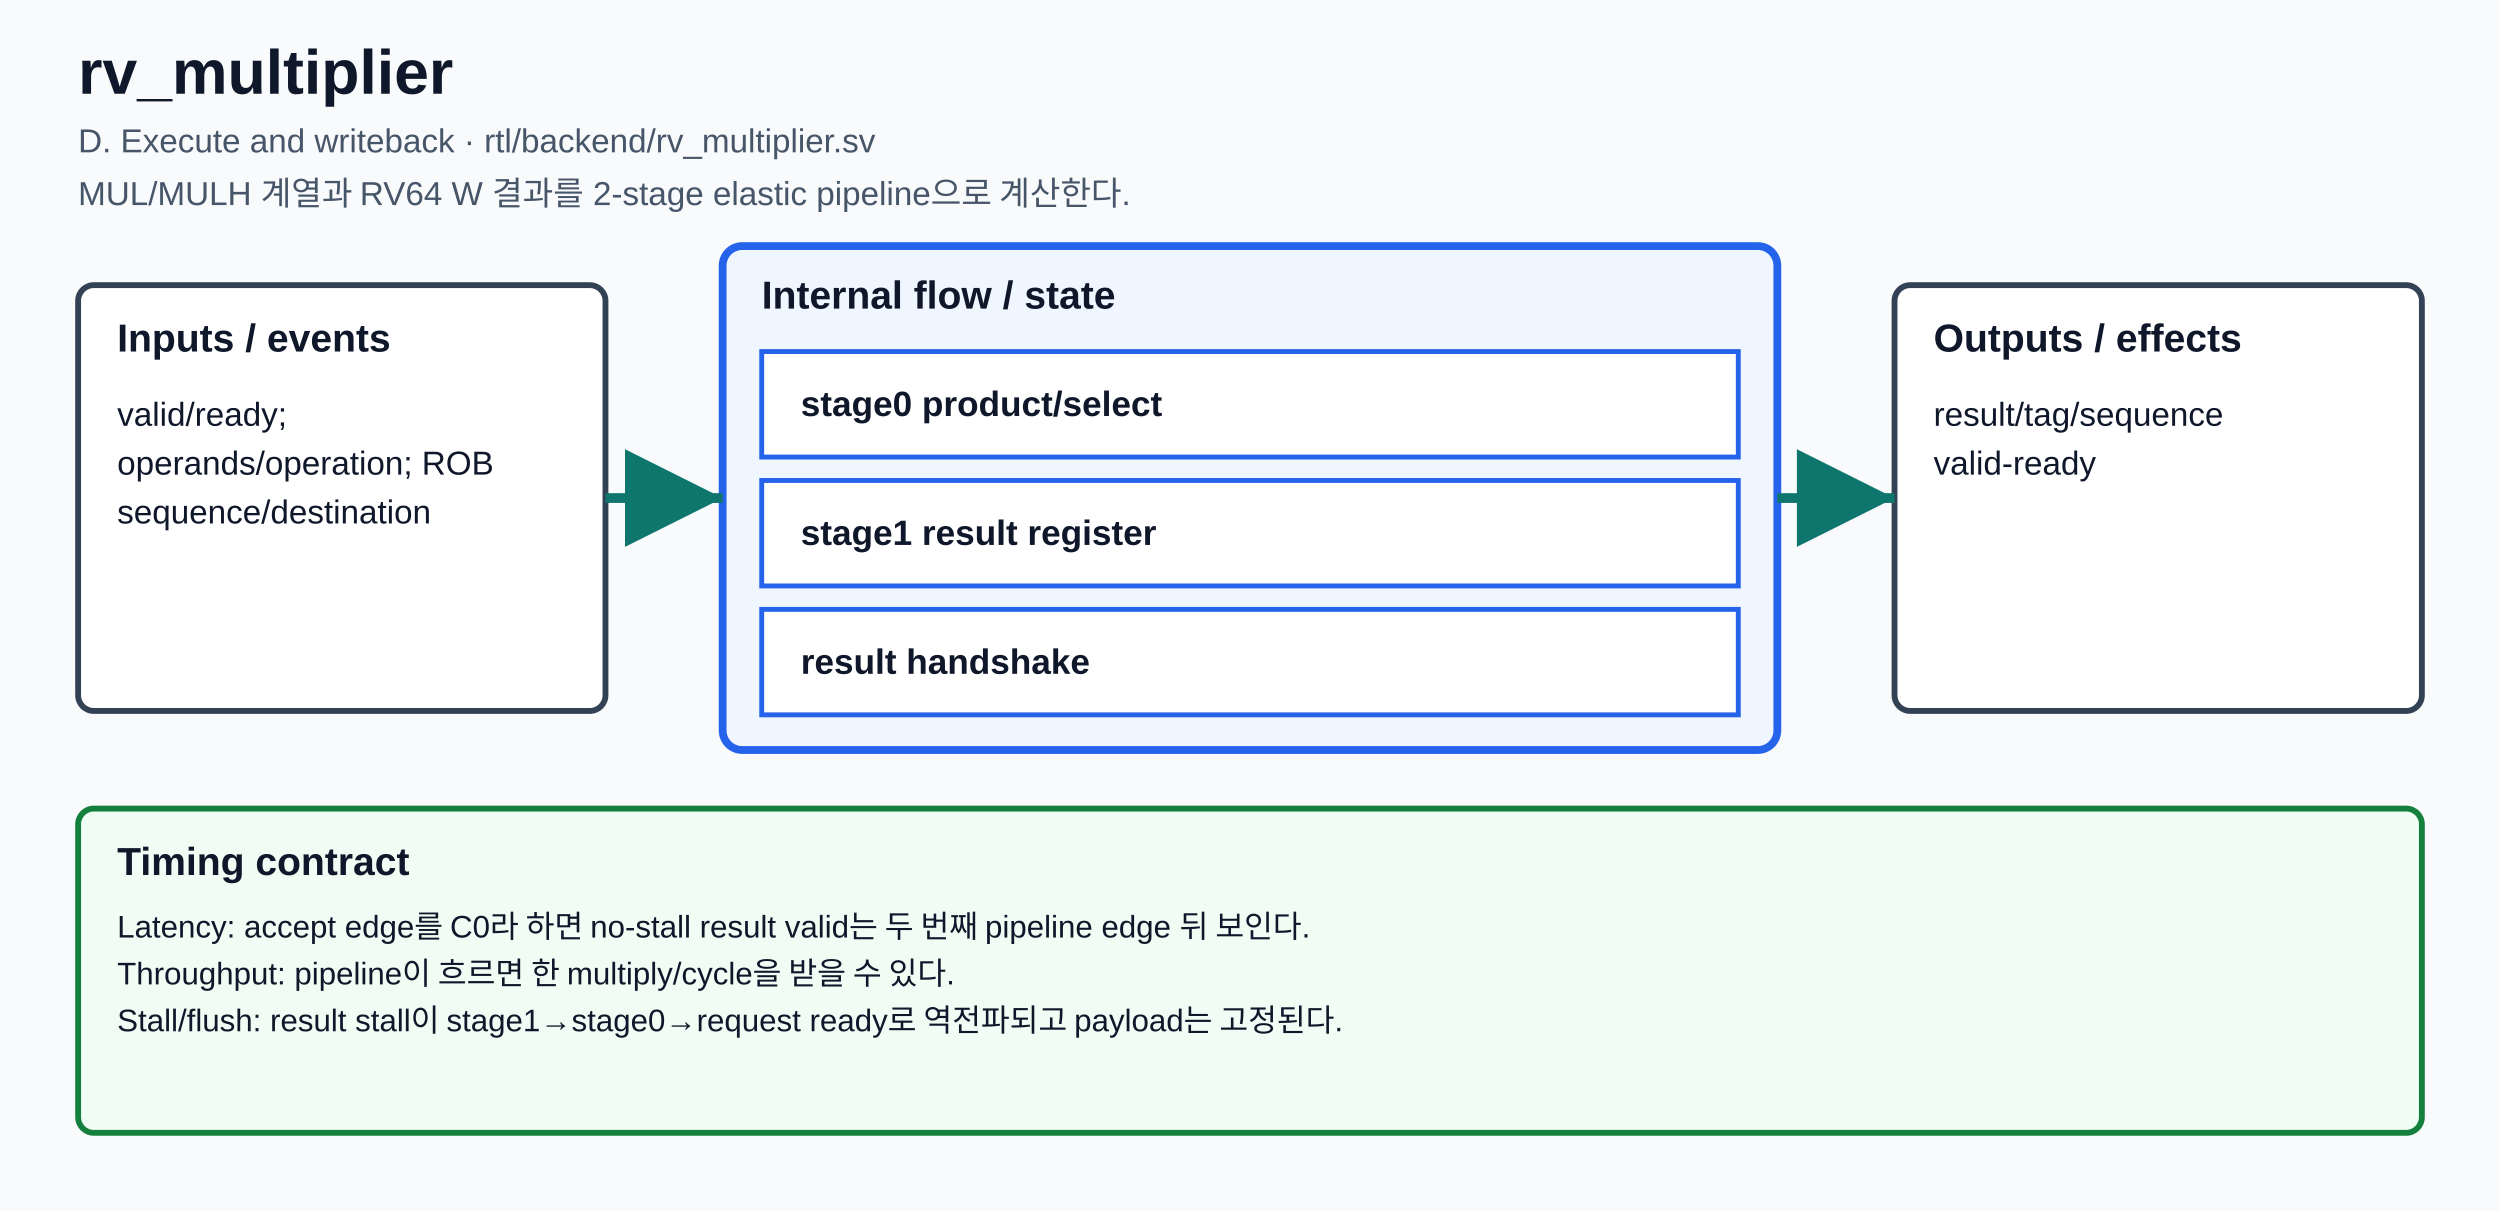
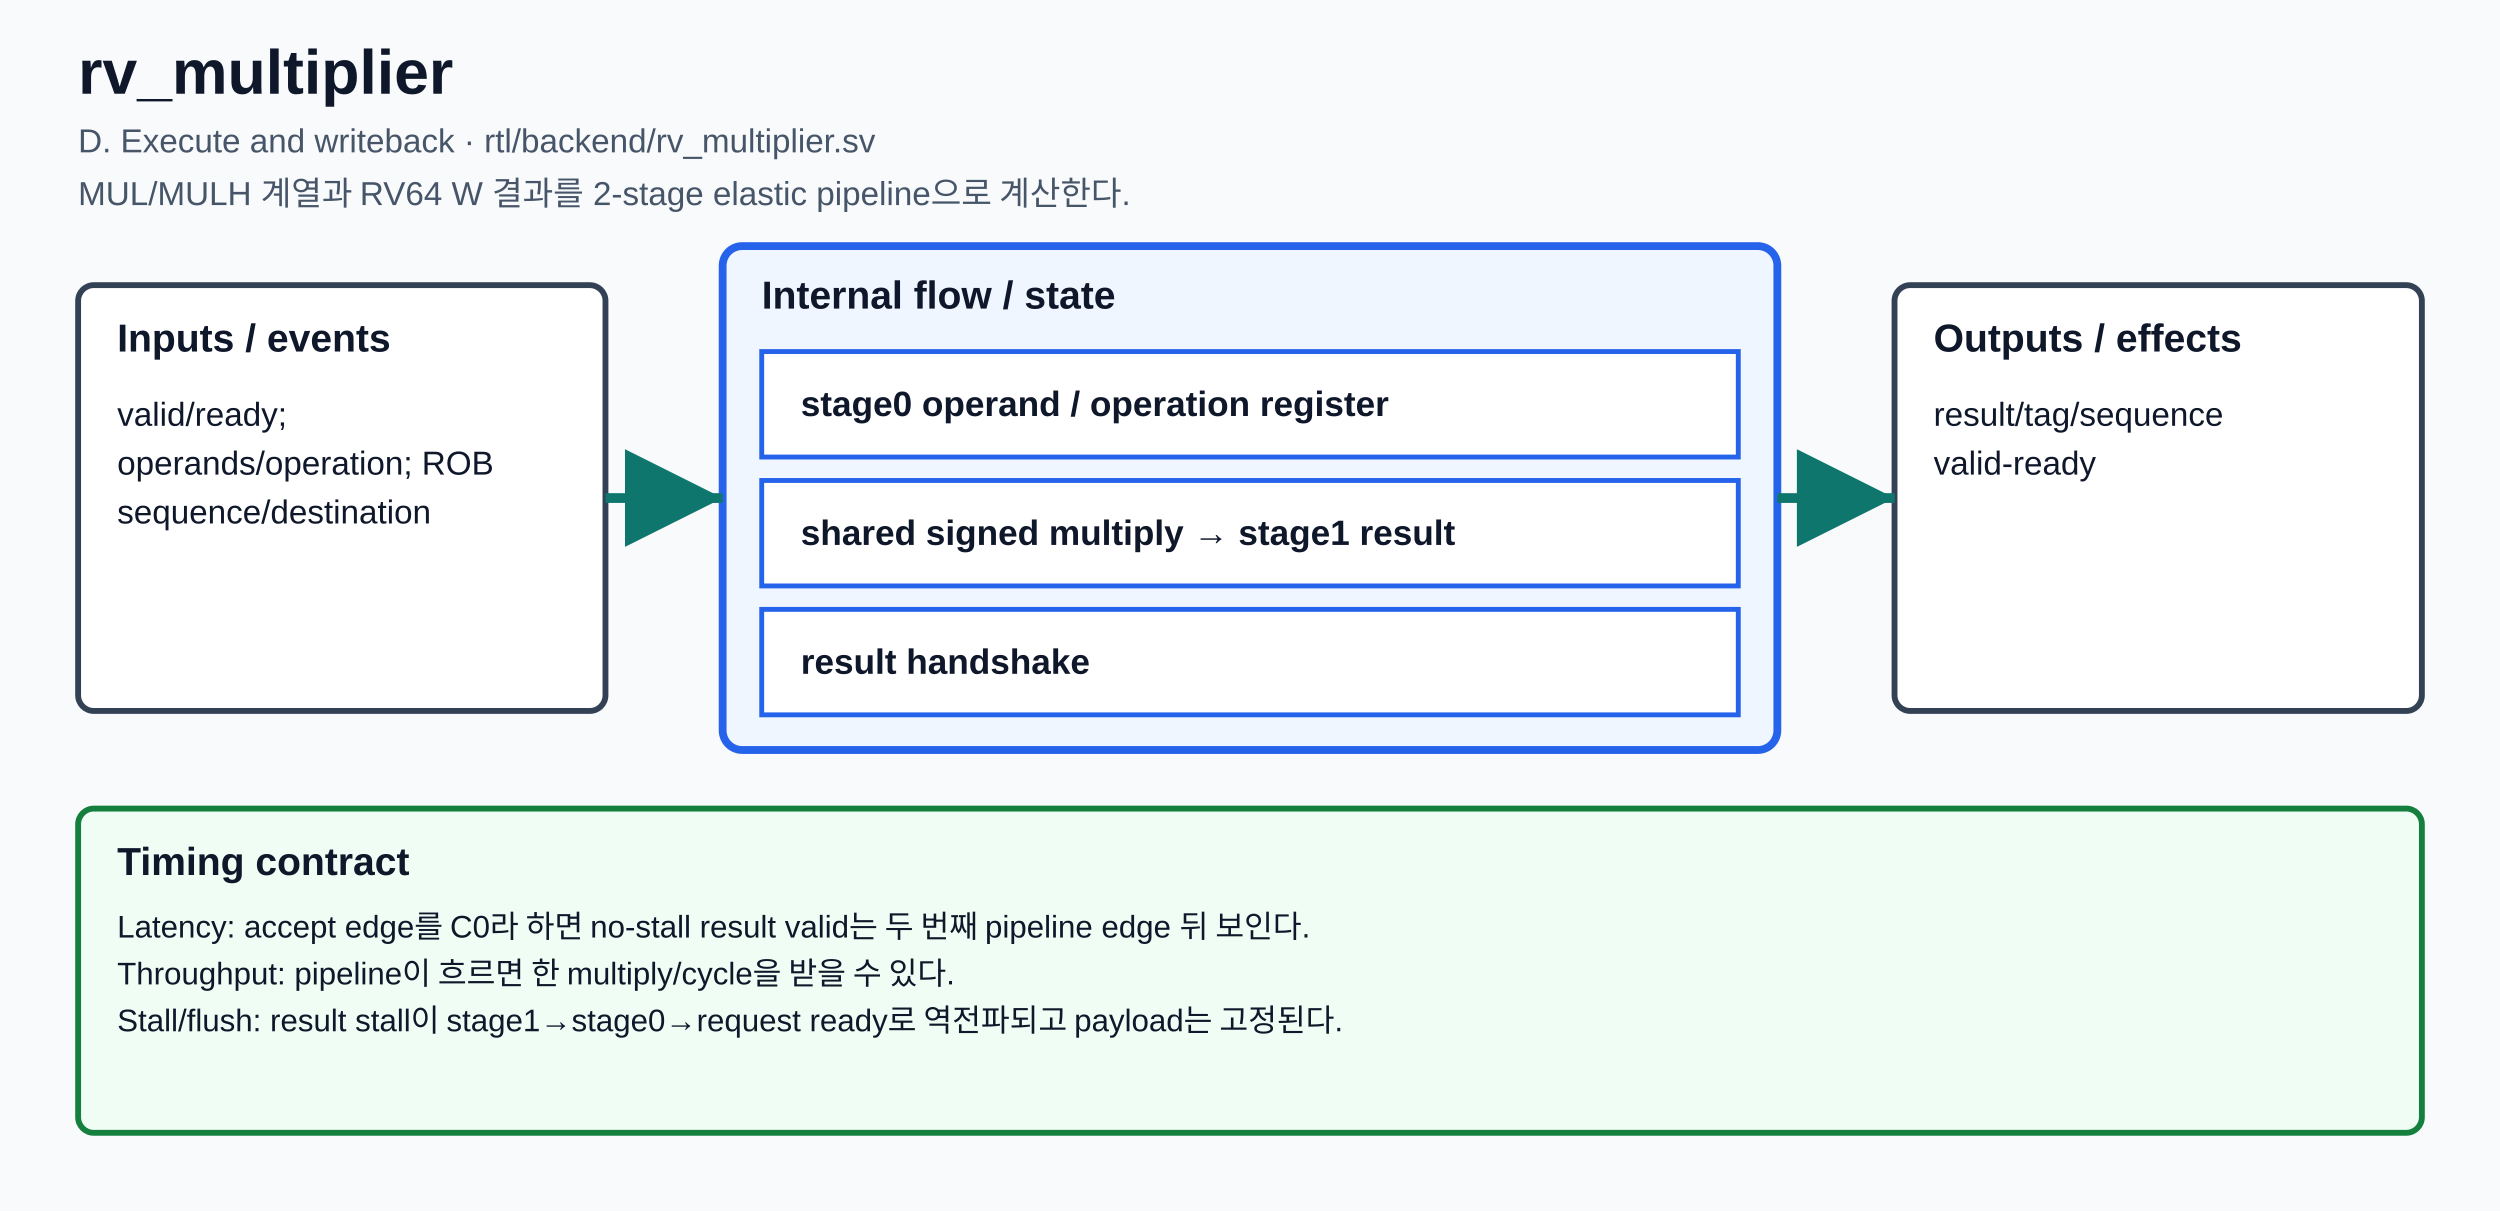
<svg xmlns="http://www.w3.org/2000/svg" width="1280" height="620" viewBox="0 0 1280 620" role="img" aria-labelledby="title desc">
  <defs>
    <marker id="arrow" markerWidth="12" markerHeight="12" refX="10" refY="5" orient="auto">
      <path d="M0,0 L10,5 L0,10 Z" class="arrow-head" />
    </marker>
  </defs>
  <style>
  .bg { fill:#f8fafc; } .panel { fill:#ffffff; stroke:#334155; stroke-width:3; }
  .core { fill:#eff6ff; stroke:#2563eb; stroke-width:4; } .stage { fill:#ffffff; stroke:#2563eb; stroke-width:2.5; }
  .timing { fill:#f0fdf4; stroke:#15803d; stroke-width:3; } .wire { fill:none; stroke:#0f766e; stroke-width:5; marker-end:url(#arrow); }
  .arrow-head { fill:#0f766e; } text { font-family:'Noto Sans KR','Malgun Gothic',Arial,sans-serif; fill:#0f172a; }
  .title { font-size:32px; font-weight:700; } .subtitle { font-size:17px; fill:#475569; }
  .label { font-size:20px; font-weight:700; } .body { font-size:17px; } .stage-text { font-size:18px; font-weight:600; }
  .timing-text { font-size:16px; }
  @media (prefers-color-scheme:dark) { .bg{fill:#0f172a} .panel{fill:#111827;stroke:#94a3b8} .core{fill:#172554;stroke:#60a5fa} .stage{fill:#111827;stroke:#60a5fa} .timing{fill:#052e16;stroke:#4ade80} text{fill:#e5e7eb} .subtitle{fill:#cbd5e1} .wire{stroke:#5eead4} .arrow-head{fill:#5eead4} }
</style>
  <rect width="1280" height="620" class="bg" />
  <text x="40" y="48" class="title">rv_multiplier</text>
  <text x="40" y="78" class="subtitle">D. Execute and writeback · rtl/backend/rv_multiplier.sv</text>
  <text x="40" y="105" class="subtitle">
    <tspan x="40" dy="0">MUL/MULH 계열과 RV64 W 결과를 2-stage elastic pipeline으로 계산한다.</tspan>
  </text>
  <rect x="40" y="146" width="270" height="218" rx="8" class="panel" />
  <text x="60" y="180" class="label">Inputs / events</text>
  <text x="60" y="218" class="body">
    <tspan x="60" dy="0">valid/ready;</tspan>
    <tspan x="60" dy="25">operands/operation; ROB</tspan>
    <tspan x="60" dy="25">sequence/destination</tspan>
  </text>
  <rect x="370" y="126" width="540" height="258" rx="10" class="core" />
  <text x="390" y="158" class="label">Internal flow / state</text>
  <rect x="390" y="180" width="500" height="54" class="stage" />
  <text x="410" y="213" class="stage-text">
-     <tspan x="410" dy="0">stage0 product/select</tspan>
+     <tspan x="410" dy="0">stage0 operand / operation register</tspan>
  </text>
  <rect x="390" y="246" width="500" height="54" class="stage" />
  <text x="410" y="279" class="stage-text">
-     <tspan x="410" dy="0">stage1 result register</tspan>
+     <tspan x="410" dy="0">shared signed multiply → stage1 result</tspan>
  </text>
  <rect x="390" y="312" width="500" height="54" class="stage" />
  <text x="410" y="345" class="stage-text">
    <tspan x="410" dy="0">result handshake</tspan>
  </text>
  <rect x="970" y="146" width="270" height="218" rx="8" class="panel" />
  <text x="990" y="180" class="label">Outputs / effects</text>
  <text x="990" y="218" class="body">
    <tspan x="990" dy="0">result/tag/sequence</tspan>
    <tspan x="990" dy="25">valid-ready</tspan>
  </text>
  <path d="M310 255 H350 V255 H370" class="wire" />
  <path d="M910 255 H950 V255 H970" class="wire" />
  <rect x="40" y="414" width="1200" height="166" rx="8" class="timing" />
  <text x="60" y="448" class="label">Timing contract</text>
  <text x="60" y="480" class="timing-text">
    <tspan x="60" dy="0">Latency: accept edge를 C0라 하면 no-stall result valid는 두 번째 pipeline edge 뒤 보인다.</tspan>
    <tspan x="60" dy="24">Throughput: pipeline이 흐르면 한 multiply/cycle을 받을 수 있다.</tspan>
    <tspan x="60" dy="24">Stall/flush: result stall이 stage1→stage0→request ready로 역전파되고 payload는 고정된다.</tspan>
  </text>
</svg>
